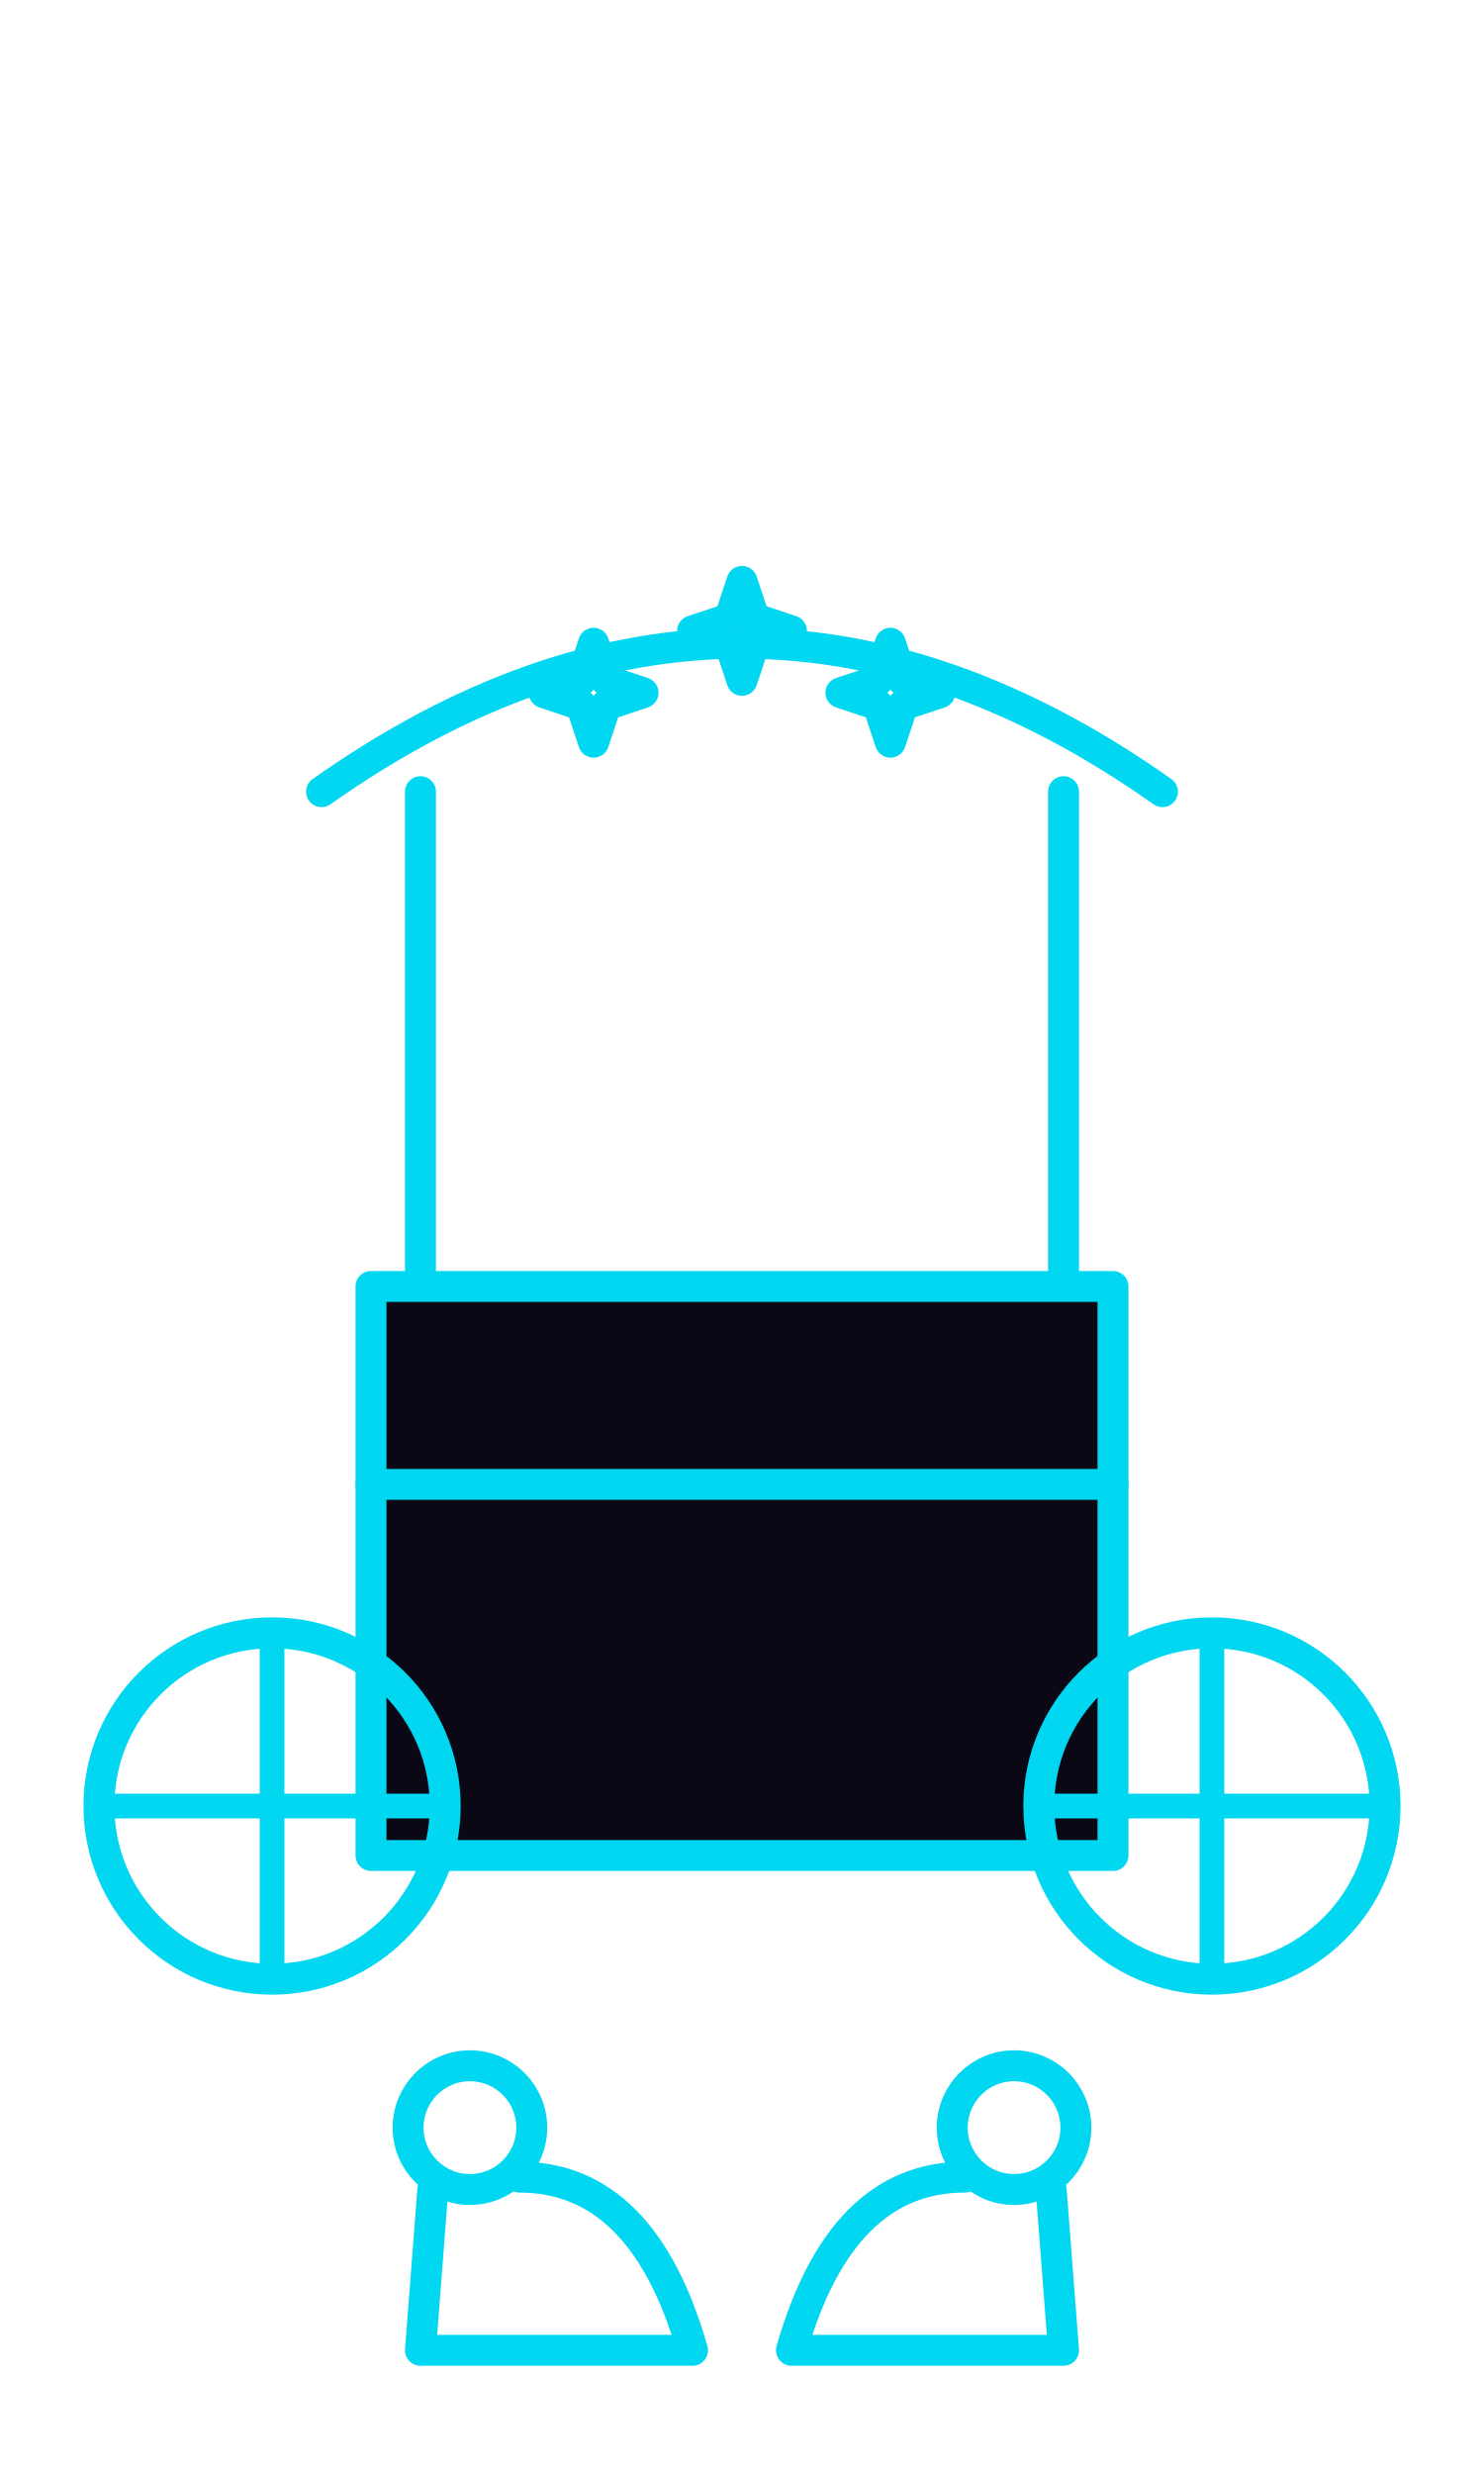
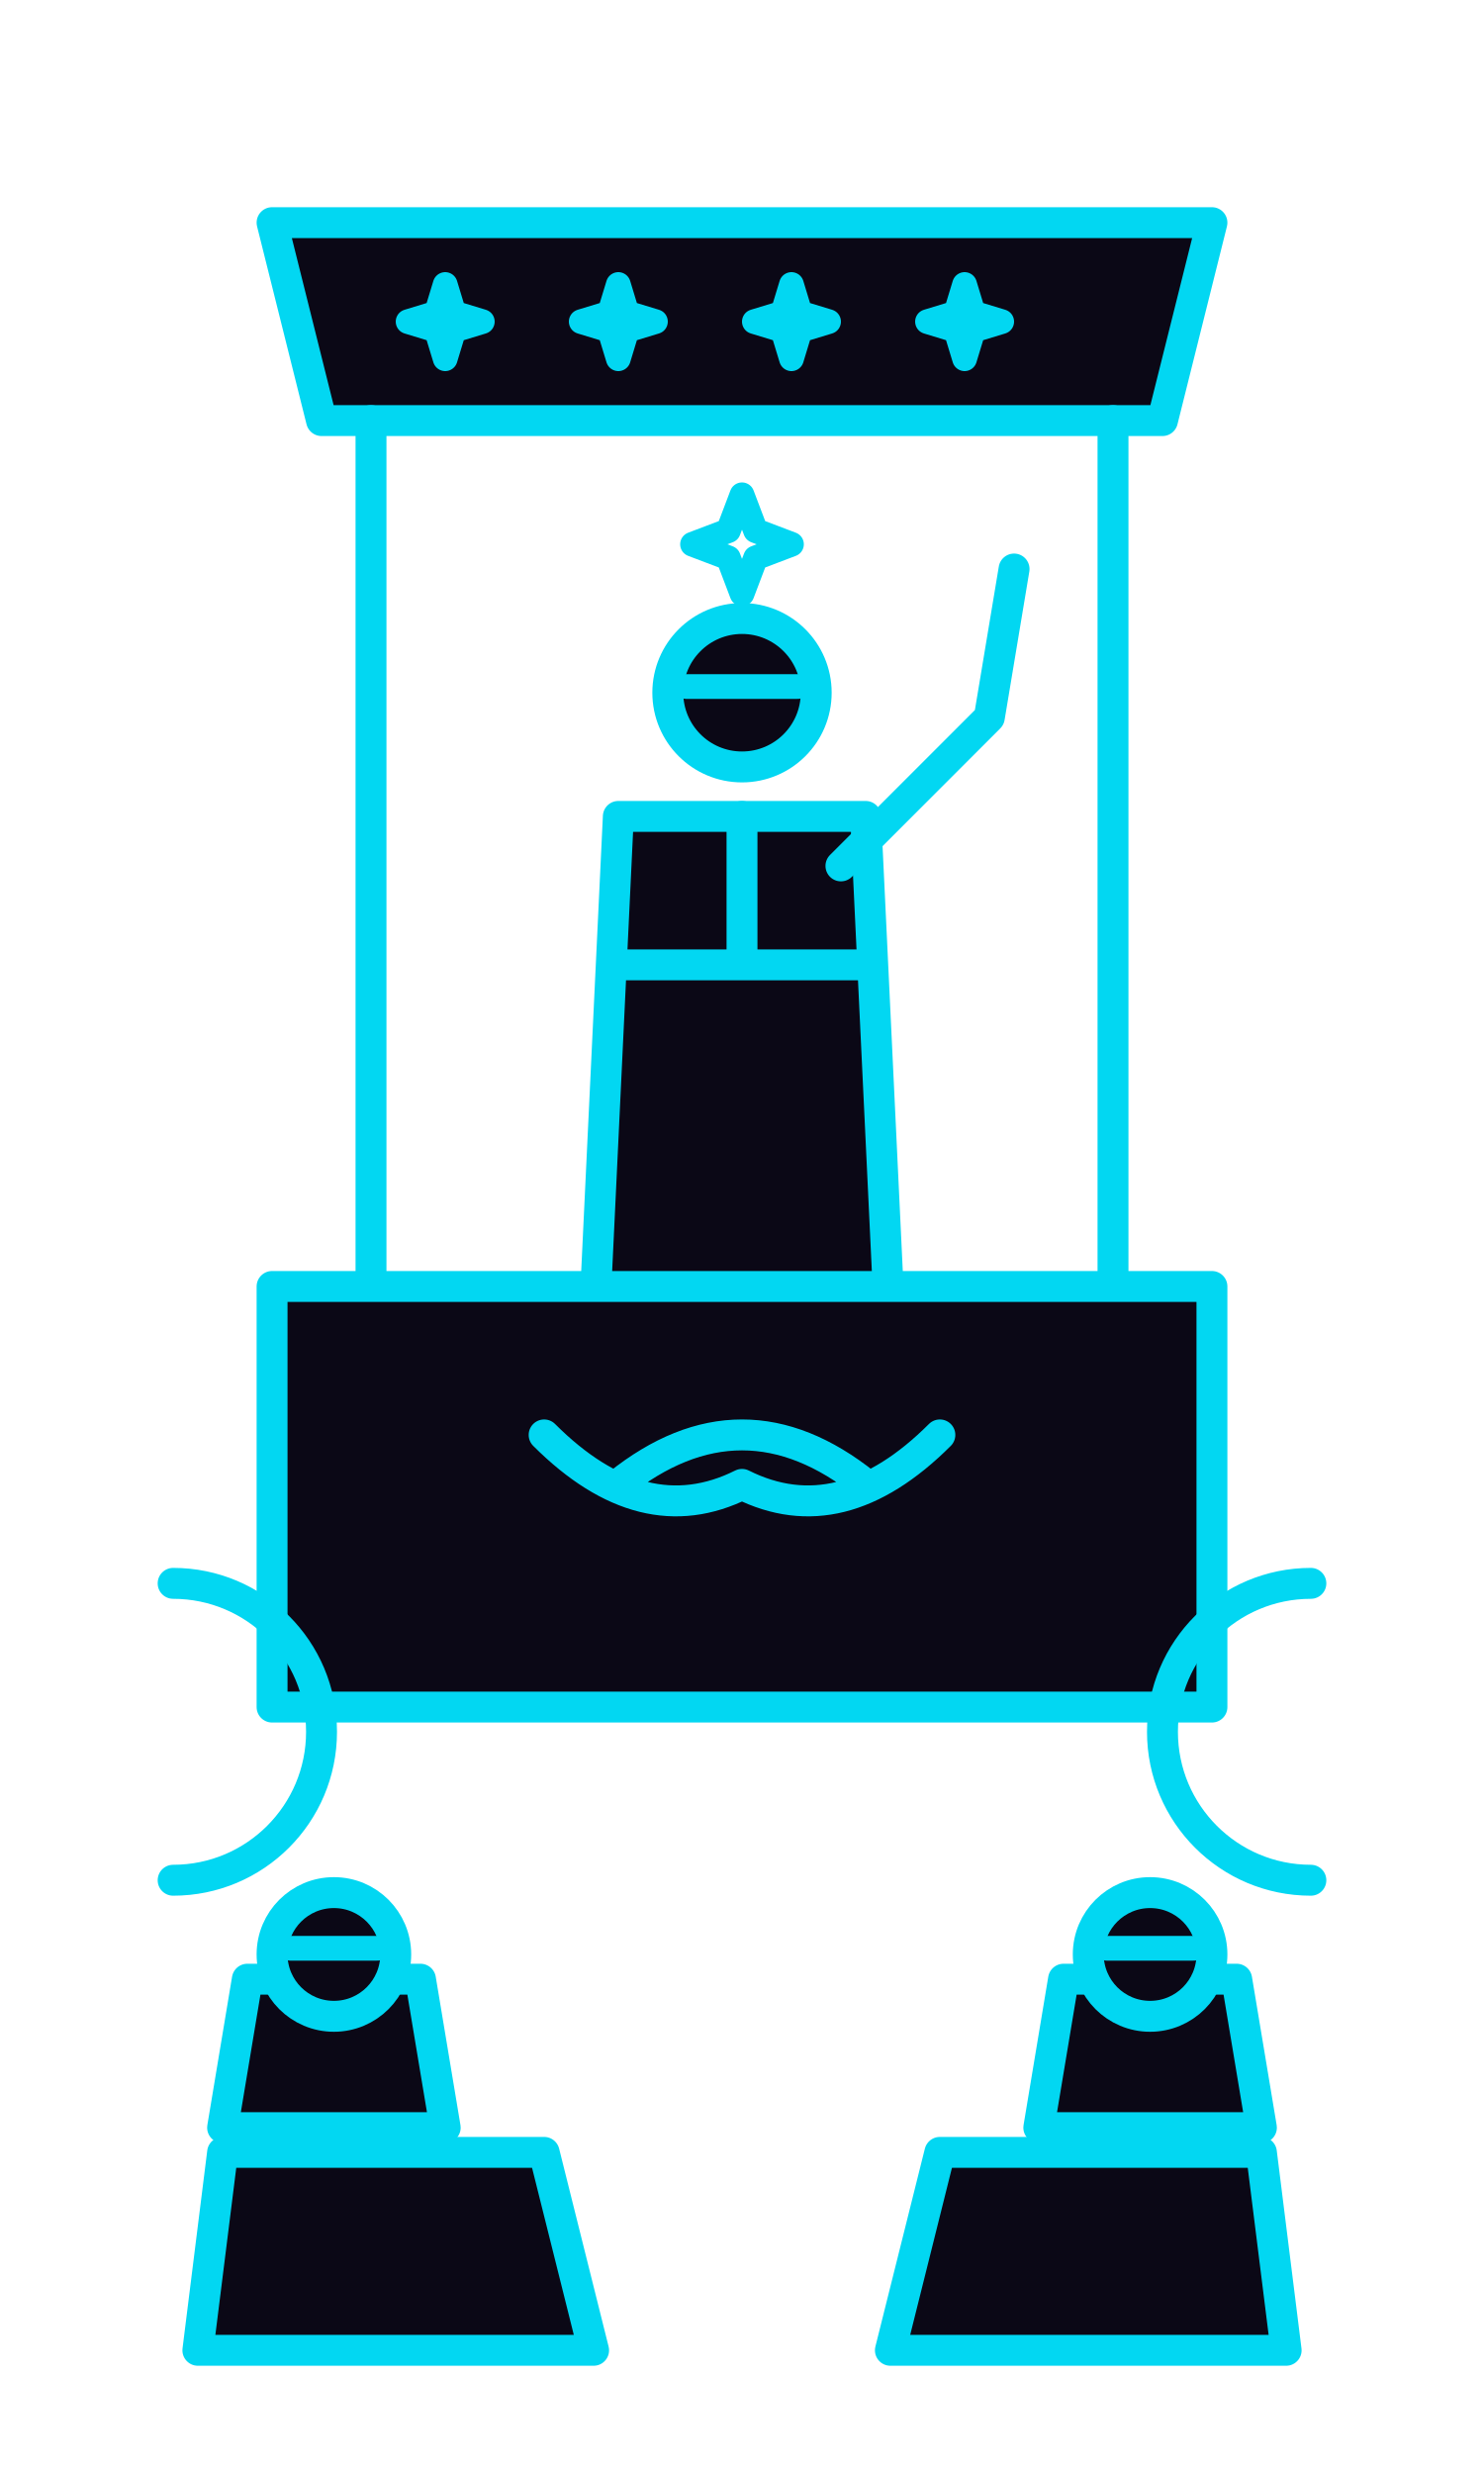
<svg xmlns="http://www.w3.org/2000/svg" viewBox="0 0 120 200" role="img">
  <g fill="none" stroke="#02d7f2" stroke-width="2.5" stroke-linecap="round" stroke-linejoin="round">
-     <path d="M26 64 Q60 40 94 64" />
-     <path d="M34 64 L34 104 M86 64 L86 104" />
-     <path d="M48 52 L49 55 L52 56 L49 57 L48 60 L47 57 L44 56 L47 55 Z" />
-     <path d="M60 47 L61 50 L64 51 L61 52 L60 55 L59 52 L56 51 L59 50 Z" />
-     <path d="M72 52 L73 55 L76 56 L73 57 L72 60 L71 57 L68 56 L71 55 Z" />
-     <rect x="30" y="104" width="60" height="46" fill="#0b0816" />
-     <path d="M30 120 L90 120" />
-     <circle cx="22" cy="146" r="14" />
-     <circle cx="98" cy="146" r="14" />
-     <path d="M22 132 L22 160 M8 146 L36 146 M98 132 L98 160 M84 146 L112 146" stroke-width="2" />
-     <circle cx="38" cy="172" r="5" />
-     <path d="M42 176 Q52 176 56 190 L34 190 L35 177" />
-     <circle cx="82" cy="172" r="5" />
-     <path d="M78 176 Q68 176 64 190 L86 190 L85 177" />
+     <path d="M22 18 L98 18 L94 34 L26 34 Z" fill="#0b0816" />
+     <path d="M36 23 L36.7 25.3 L39 26 L36.7 26.7 L36 29 L35.3 26.7 L33 26 L35.3 25.3 Z" stroke-width="2" />
+     <path d="M50 23 L50.7 25.3 L53 26 L50.7 26.7 L50 29 L49.3 26.7 L47 26 L49.3 25.3 Z" stroke-width="2" />
+     <path d="M64 23 L64.7 25.3 L67 26 L64.7 26.7 L64 29 L63.3 26.7 L61 26 L63.3 25.3 Z" stroke-width="2" />
+     <path d="M78 23 L78.7 25.3 L81 26 L78.7 26.7 L78 29 L77.3 26.7 L75 26 L77.3 25.3 Z" stroke-width="2" />
+     <path d="M30 34 L30 106 M90 34 L90 106" />
+     <path d="M50 66 L70 66 L72 108 L48 108 Z" fill="#0b0816" />
+     <path d="M50 78 L70 78 M60 66 L60 78" />
+     <path d="M68 70 L80 58 L82 46" />
+     <circle cx="60" cy="56" r="6" fill="#0b0816" />
+     <path d="M55.5 55.5 L64.5 55.5" stroke-width="2" />
+     <path d="M60 40 L61.1 42.9 L64 44 L61.1 45.1 L60 48 L58.9 45.1 L56 44 L58.9 42.9 Z" stroke-width="2" />
+     <rect x="22" y="104" width="76" height="34" fill="#0b0816" />
+     <path d="M50 120 Q60 112 70 120 M44 116 Q52 124 60 120 Q68 124 76 116" />
+     <path d="M14 128 A12 12 0 0 1 14 152 M106 128 A12 12 0 0 0 106 152" />
+     <path d="M20 160 L34 160 L36 172 L18 172 Z" fill="#0b0816" />
+     <circle cx="27" cy="158" r="5" fill="#0b0816" />
+     <path d="M23.5 157.5 L30.5 157.5" stroke-width="2" />
+     <path d="M18 174 L44 174 L48 190 L16 190 Z" fill="#0b0816" />
+     <path d="M86 160 L100 160 L102 172 L84 172 Z" fill="#0b0816" />
+     <circle cx="93" cy="158" r="5" fill="#0b0816" />
+     <path d="M89.5 157.5 L96.5 157.5" stroke-width="2" />
+     <path d="M76 174 L102 174 L104 190 L72 190 Z" fill="#0b0816" />
  </g>
</svg>
